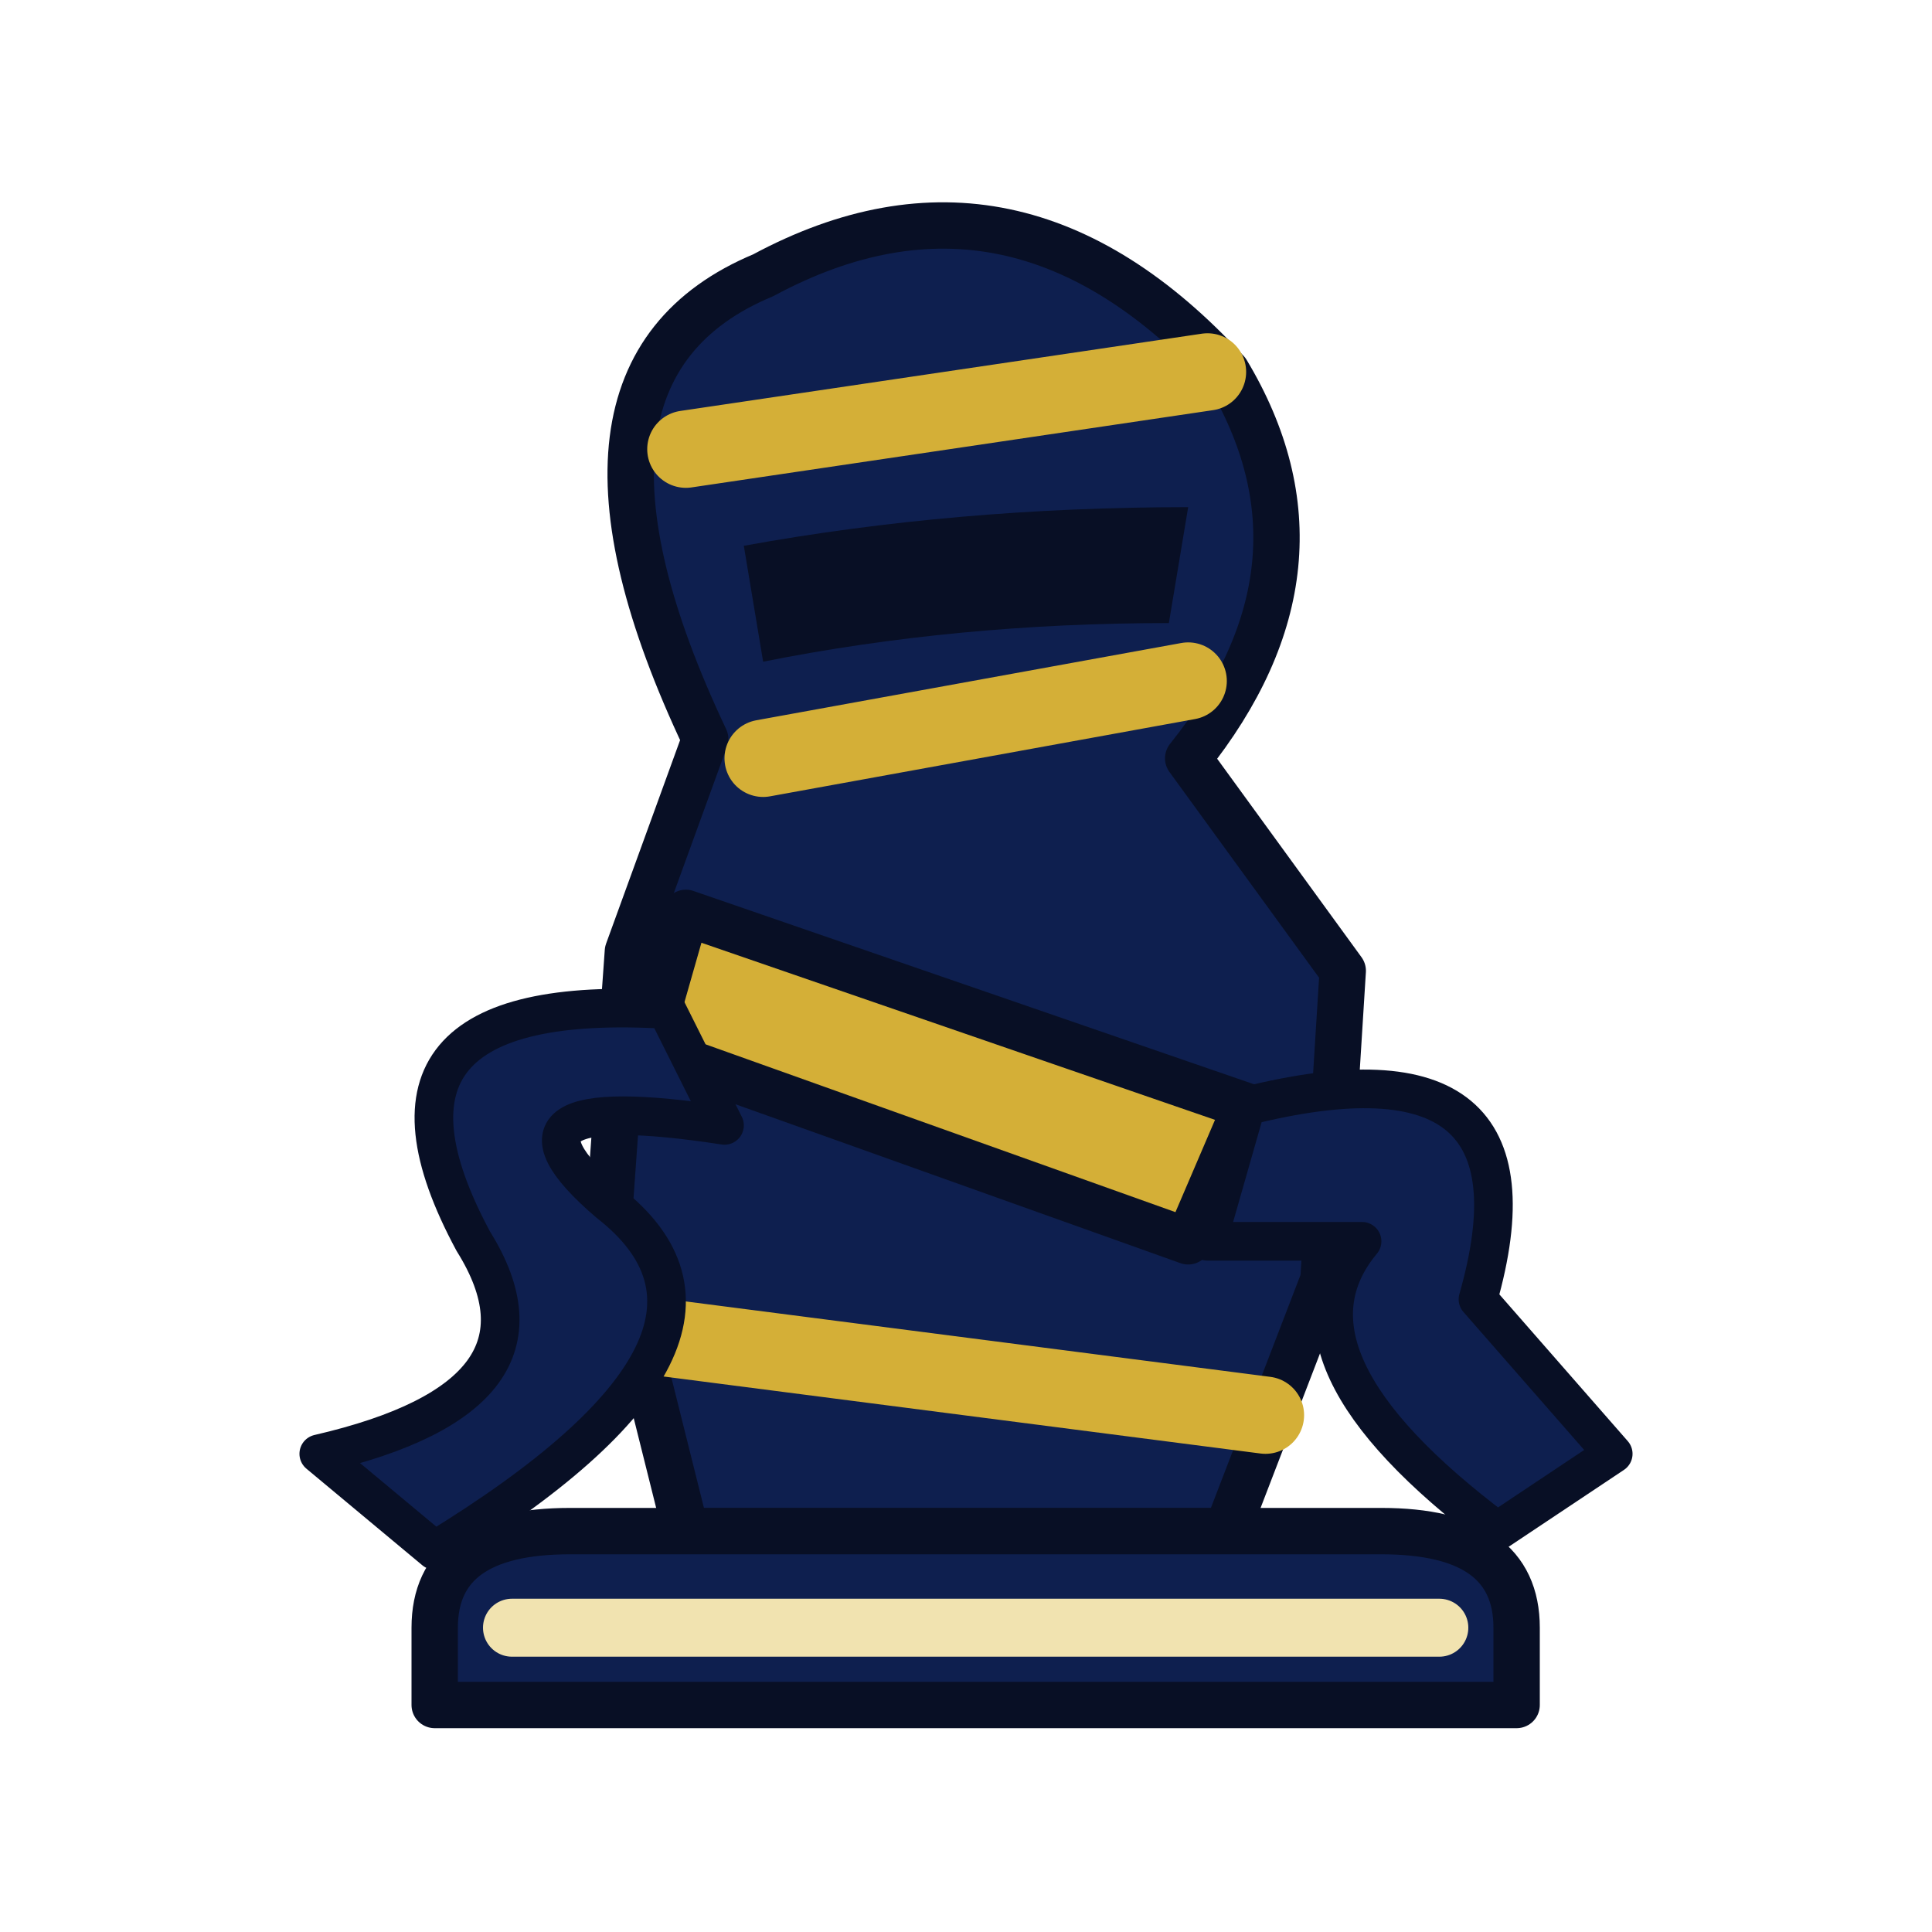
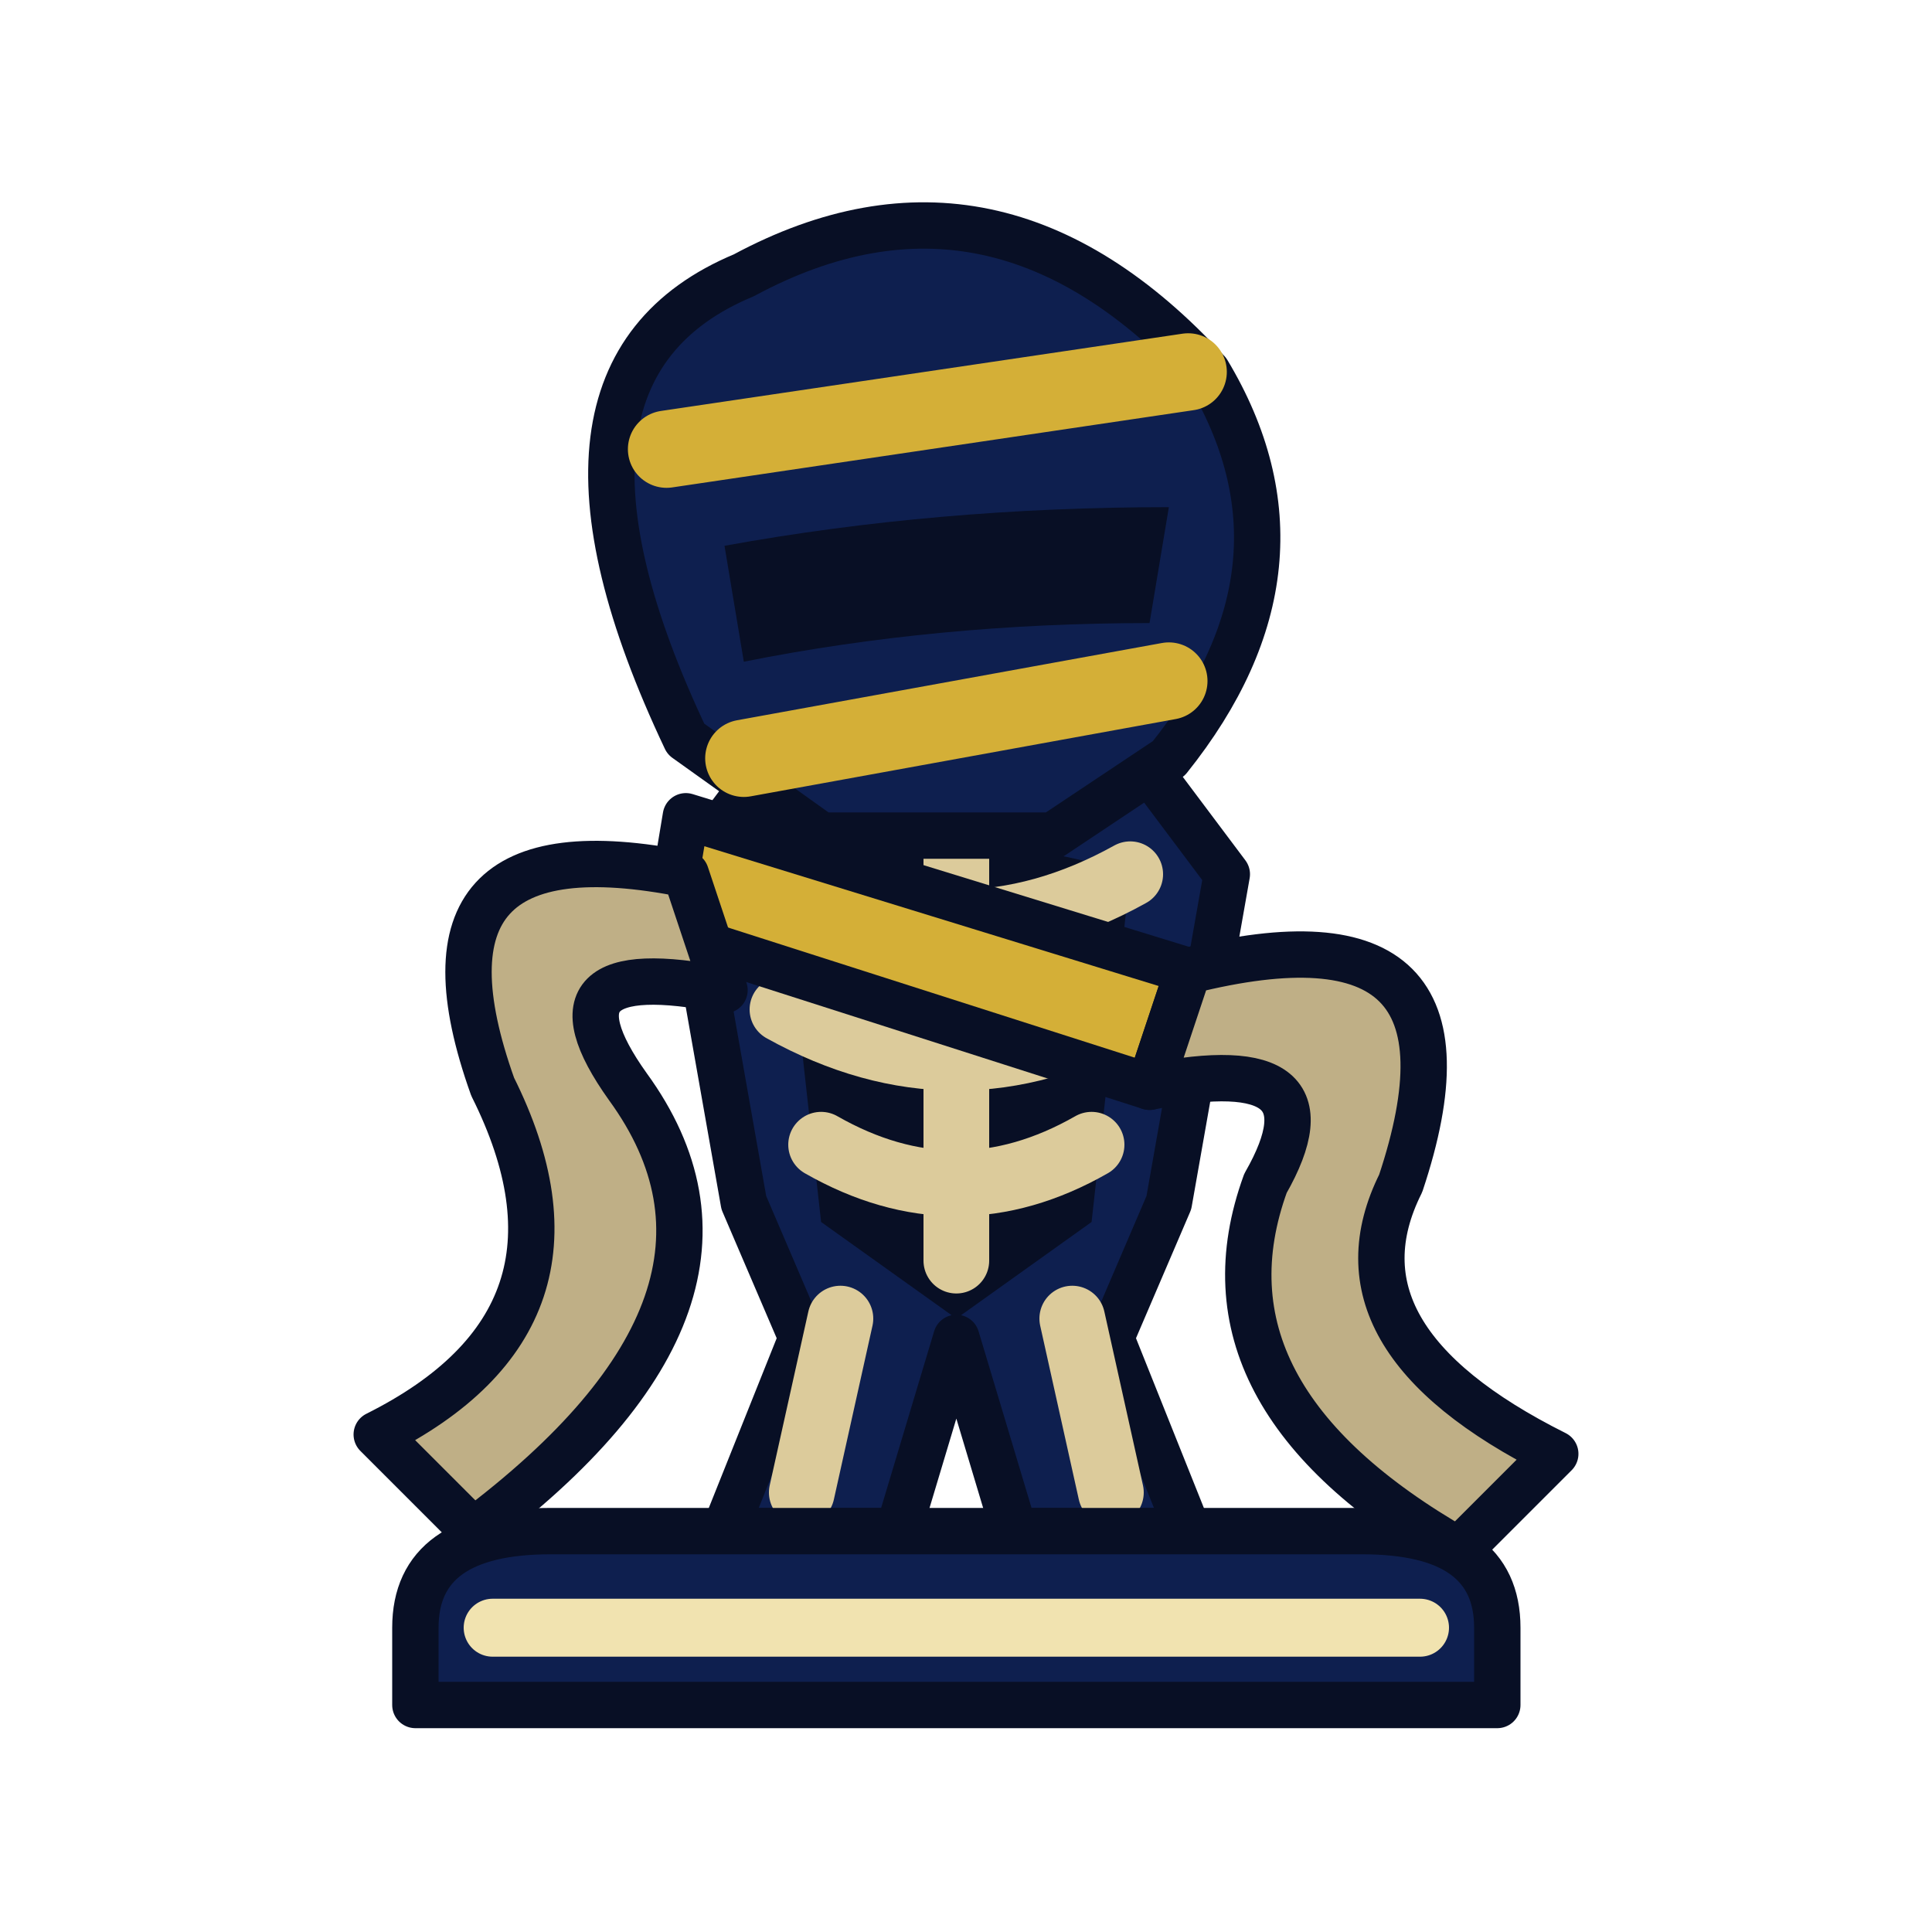
- <svg xmlns="http://www.w3.org/2000/svg" viewBox="-0.5 0.75 100 100">
+ <svg xmlns="http://www.w3.org/2000/svg" viewBox="0.5 0.75 100 100">
  <g fill="#0E1F4F" stroke="#080F25" stroke-width="2.4" stroke-linejoin="round" stroke-linecap="round">
-     <path d="M36 39 Q27 20 39 15 Q52 8 63 20 Q69 30 61 40 L69 51 L68 67 L63 80 H35 L31 64 L32 50Z" />
-     <path d="M35 24 L62 20 M39 40 L61 36 M34 70 L65 74" fill="none" stroke="#D4AF37" stroke-width="4" />
+     <path d="M42 38 L36 46 L39 63 L42 70 L38 80 H47 L50 70 L53 80 H62 L58 70 L61 63 L64 46 L58 38Z" />
+     <path d="M41 46 Q50 43 59 46 L57 64 L50 69 L43 64Z" fill="#080F25" stroke="none" />
+     <path d="M50 41 V66 M41 46 Q50 51 59 46 M41 53 Q50 58 59 53 M43 60 Q50 64 57 60 M44 69 L42 78 M56 69 L58 78" fill="none" stroke="#DCCB9B" stroke-width="3.4" />
+     <path d="M36 39 Q27 20 39 15 Q52 8 63 20 Q69 30 61 40 L55 44 H43Z" />
+     <path d="M35 24 L62 20 M39 40 L61 36" fill="none" stroke="#D4AF37" stroke-width="4" />
    <path d="M38 29 Q49 27 61 27 L60 33 Q49 33 39 35Z" fill="#080F25" stroke="none" />
-     <path d="M35 48 L64 58 L61 65 L33 55Z" fill="#D4AF37" />
-     <path d="M34 53 Q17 52 24 65 Q29 73 16 76 L22 81 Q40 70 31 63 Q24 57 37 59Z M64 58 Q80 54 76 68 L83 76 L77 80 Q65 71 70 65 L62 65Z" fill="#0E1F4F" stroke="#080F25" stroke-width="2" />
+     <path d="M36 43 L62 51 L60 57 L35 49Z" fill="#D4AF37" />
+     <path d="M36 46 Q21 43 26 57 Q32 69 20 75 L25 80 Q41 68 33 57 Q28 50 38 52Z M62 51 Q78 47 73 62 Q69 70 81 76 L76 81 Q62 73 66 62 Q70 55 60 57Z" fill="#BFAF86" />
    <path d="M22 89 V85 Q22 80 29 80 H71 Q78 80 78 85 V89Z" />
    <path d="M26 85 H74" stroke="#F1E3B0" stroke-width="3" />
  </g>
</svg>
